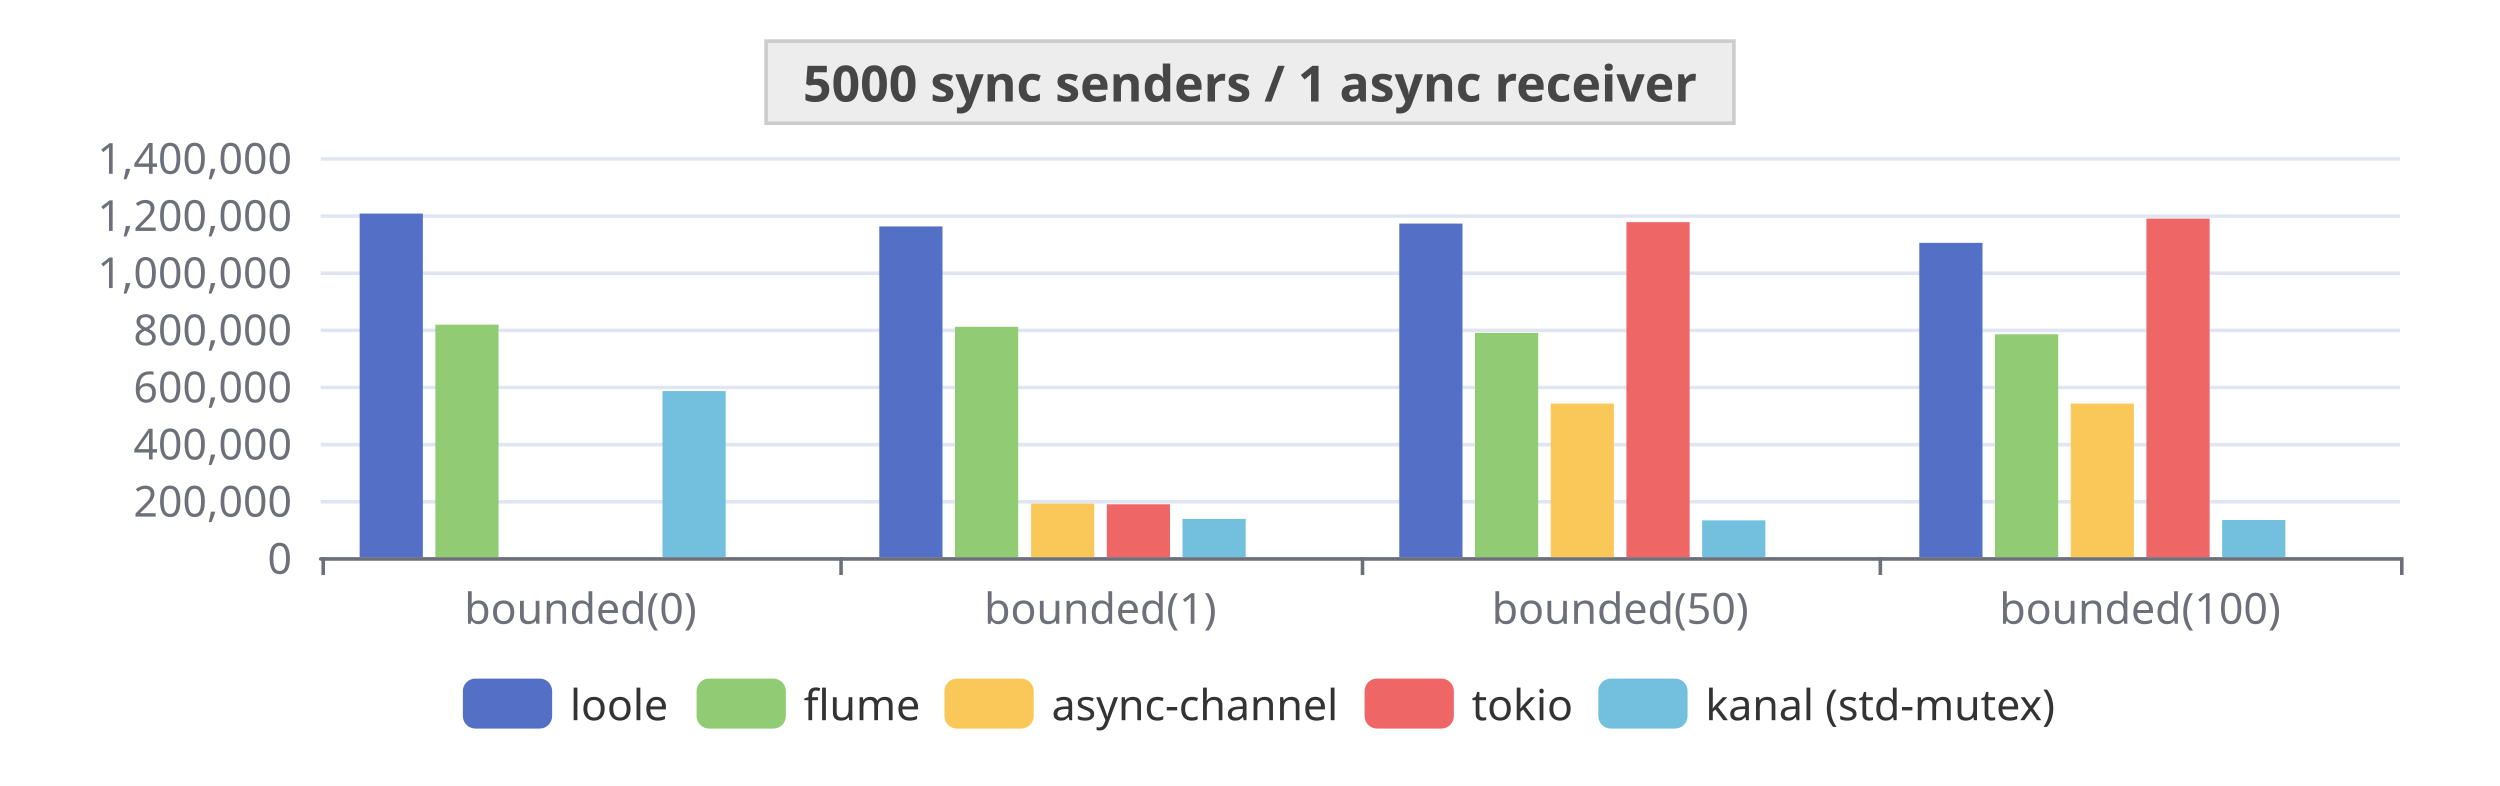
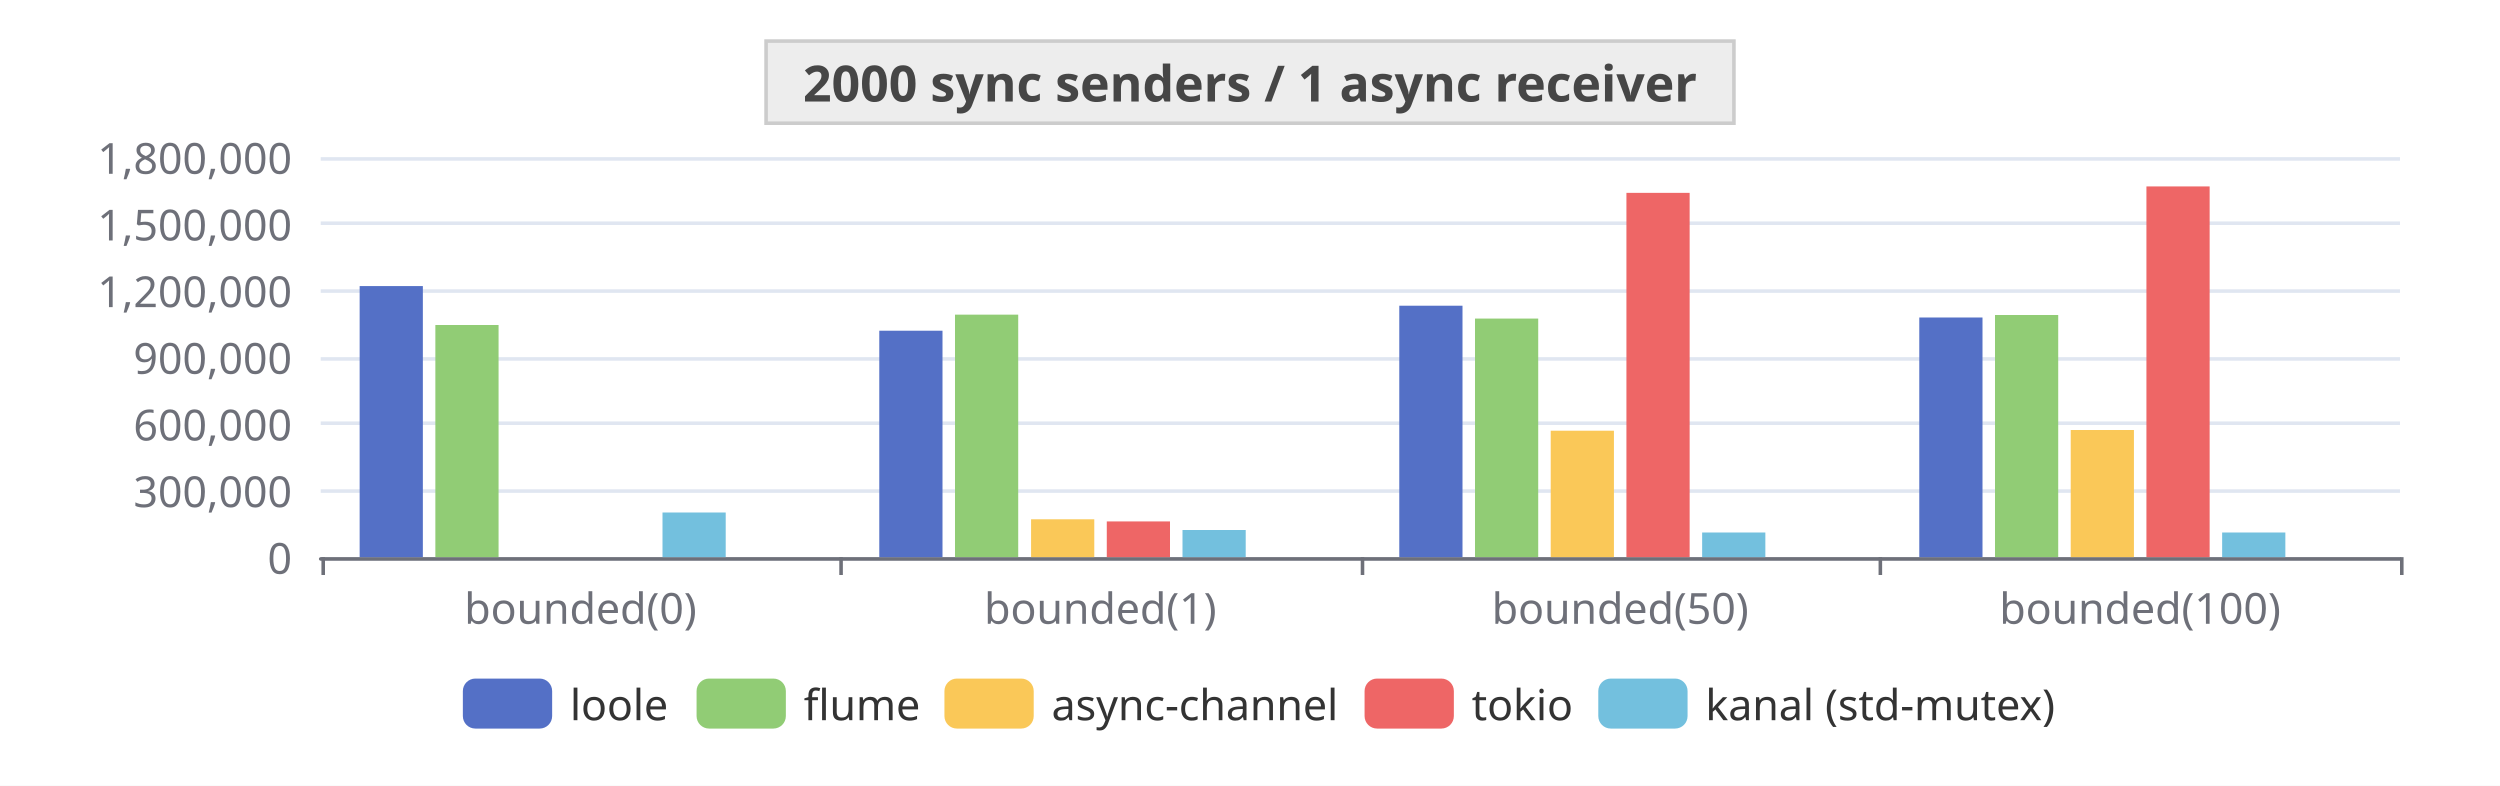
<svg xmlns="http://www.w3.org/2000/svg" width="700" height="220" version="1.1" baseProfile="full" viewBox="0 0 700 220">
-   <rect width="700" height="220" x="0" y="0" id="0" fill="white" />
-   <path d="M89.8 156.5L672 156.5" fill="none" stroke="#E0E6F1" />
-   <path d="M89.8 140.5L672 140.5" fill="none" stroke="#E0E6F1" />
-   <path d="M89.8 124.5L672 124.5" fill="none" stroke="#E0E6F1" />
-   <path d="M89.8 108.5L672 108.5" fill="none" stroke="#E0E6F1" />
-   <path d="M89.8 92.5L672 92.5" fill="none" stroke="#E0E6F1" />
-   <path d="M89.8 76.5L672 76.5" fill="none" stroke="#E0E6F1" />
-   <path d="M89.8 60.5L672 60.5" fill="none" stroke="#E0E6F1" />
-   <path d="M89.8 44.5L672 44.5" fill="none" stroke="#E0E6F1" />
-   <path d="M89.8 156.5L672 156.5" fill="none" stroke="#6E7079" stroke-linecap="round" />
-   <path d="M90.5 156L90.5 161" fill="none" stroke="#6E7079" />
-   <path d="M235.5 156L235.5 161" fill="none" stroke="#6E7079" />
-   <path d="M381.5 156L381.5 161" fill="none" stroke="#6E7079" />
-   <path d="M526.5 156L526.5 161" fill="none" stroke="#6E7079" />
-   <path d="M672.5 156L672.5 161" fill="none" stroke="#6E7079" />
+   <rect width="700" height="220" x="0" y="0" fill="white" />
+   <path d="M89.8 156.5L672 156.5" fill="none" pointer-events="visible" stroke="#E0E6F1" class="zr3-cls-24" />
+   <path d="M89.8 137.5L672 137.5" fill="none" pointer-events="visible" stroke="#E0E6F1" class="zr3-cls-24" />
+   <path d="M89.8 118.5L672 118.5" fill="none" pointer-events="visible" stroke="#E0E6F1" class="zr3-cls-24" />
+   <path d="M89.8 100.5L672 100.5" fill="none" pointer-events="visible" stroke="#E0E6F1" class="zr3-cls-24" />
+   <path d="M89.8 81.5L672 81.5" fill="none" pointer-events="visible" stroke="#E0E6F1" class="zr3-cls-24" />
+   <path d="M89.8 62.5L672 62.5" fill="none" pointer-events="visible" stroke="#E0E6F1" class="zr3-cls-24" />
+   <path d="M89.8 44.5L672 44.5" fill="none" pointer-events="visible" stroke="#E0E6F1" class="zr3-cls-24" />
+   <path d="M89.8 156.5L672 156.5" fill="none" pointer-events="visible" stroke="#6E7079" stroke-linecap="round" class="zr3-cls-24" />
+   <path d="M90.5 156L90.5 161" fill="none" pointer-events="visible" stroke="#6E7079" class="zr3-cls-24" />
+   <path d="M235.5 156L235.5 161" fill="none" pointer-events="visible" stroke="#6E7079" class="zr3-cls-24" />
+   <path d="M381.5 156L381.5 161" fill="none" pointer-events="visible" stroke="#6E7079" class="zr3-cls-24" />
+   <path d="M526.5 156L526.5 161" fill="none" pointer-events="visible" stroke="#6E7079" class="zr3-cls-24" />
+   <path d="M672.5 156L672.5 161" fill="none" pointer-events="visible" stroke="#6E7079" class="zr3-cls-24" />
  <text dominant-baseline="central" text-anchor="end" style="font-size:12px;font-family:sans-serif;" transform="translate(81.76 156)" fill="#6E7079">0</text>
-   <text dominant-baseline="central" text-anchor="end" style="font-size:12px;font-family:sans-serif;" transform="translate(81.76 140)" fill="#6E7079">200,000</text>
-   <text dominant-baseline="central" text-anchor="end" style="font-size:12px;font-family:sans-serif;" transform="translate(81.76 124)" fill="#6E7079">400,000</text>
-   <text dominant-baseline="central" text-anchor="end" style="font-size:12px;font-family:sans-serif;" transform="translate(81.76 108)" fill="#6E7079">600,000</text>
-   <text dominant-baseline="central" text-anchor="end" style="font-size:12px;font-family:sans-serif;" transform="translate(81.76 92)" fill="#6E7079">800,000</text>
-   <text dominant-baseline="central" text-anchor="end" style="font-size:12px;font-family:sans-serif;" transform="translate(81.76 76)" fill="#6E7079">1,000,000</text>
-   <text dominant-baseline="central" text-anchor="end" style="font-size:12px;font-family:sans-serif;" transform="translate(81.76 60)" fill="#6E7079">1,200,000</text>
-   <text dominant-baseline="central" text-anchor="end" style="font-size:12px;font-family:sans-serif;" transform="translate(81.76 44)" fill="#6E7079">1,400,000</text>
+   <text dominant-baseline="central" text-anchor="end" style="font-size:12px;font-family:sans-serif;" transform="translate(81.76 137.3333)" fill="#6E7079">300,000</text>
+   <text dominant-baseline="central" text-anchor="end" style="font-size:12px;font-family:sans-serif;" transform="translate(81.76 118.6667)" fill="#6E7079">600,000</text>
+   <text dominant-baseline="central" text-anchor="end" style="font-size:12px;font-family:sans-serif;" transform="translate(81.76 100)" fill="#6E7079">900,000</text>
+   <text dominant-baseline="central" text-anchor="end" style="font-size:12px;font-family:sans-serif;" transform="translate(81.76 81.3333)" fill="#6E7079">1,200,000</text>
+   <text dominant-baseline="central" text-anchor="end" style="font-size:12px;font-family:sans-serif;" transform="translate(81.76 62.6667)" fill="#6E7079">1,500,000</text>
+   <text dominant-baseline="central" text-anchor="end" style="font-size:12px;font-family:sans-serif;" transform="translate(81.76 44)" fill="#6E7079">1,800,000</text>
  <text dominant-baseline="central" text-anchor="middle" style="font-size:12px;font-family:sans-serif;" y="6" transform="translate(162.54 164)" fill="#6E7079">bounded(0)</text>
  <text dominant-baseline="central" text-anchor="middle" style="font-size:12px;font-family:sans-serif;" y="6" transform="translate(308.1 164)" fill="#6E7079">bounded(1)</text>
  <text dominant-baseline="central" text-anchor="middle" style="font-size:12px;font-family:sans-serif;" y="6" transform="translate(453.66 164)" fill="#6E7079">bounded(50)</text>
  <text dominant-baseline="central" text-anchor="middle" style="font-size:12px;font-family:sans-serif;" y="6" transform="translate(599.22 164)" fill="#6E7079">bounded(100)</text>
-   <path d="M100.7 156l17.7 0l0 -96.2l-17.7 0Z" fill="#5470c6" />
-   <path d="M246.2 156l17.7 0l0 -92.6l-17.7 0Z" fill="#5470c6" />
-   <path d="M391.8 156l17.7 0l0 -93.4l-17.7 0Z" fill="#5470c6" />
-   <path d="M537.4 156l17.7 0l0 -88l-17.7 0Z" fill="#5470c6" />
-   <path d="M121.9 156l17.7 0l0 -65.1l-17.7 0Z" fill="#91cc75" />
-   <path d="M267.4 156l17.7 0l0 -64.5l-17.7 0Z" fill="#91cc75" />
-   <path d="M413 156l17.7 0l0 -62.8l-17.7 0Z" fill="#91cc75" />
-   <path d="M558.6 156l17.7 0l0 -62.4l-17.7 0Z" fill="#91cc75" />
-   <path d="M143.1 156l17.7 0l0 0l-17.7 0Z" fill="#fac858" />
-   <path d="M288.7 156l17.7 0l0 -15l-17.7 0Z" fill="#fac858" />
-   <path d="M434.2 156l17.7 0l0 -43l-17.7 0Z" fill="#fac858" />
-   <path d="M579.8 156l17.7 0l0 -43l-17.7 0Z" fill="#fac858" />
-   <path d="M164.3 156l17.7 0l0 0l-17.7 0Z" fill="#ee6666" />
-   <path d="M309.9 156l17.7 0l0 -14.8l-17.7 0Z" fill="#ee6666" />
-   <path d="M455.4 156l17.7 0l0 -93.8l-17.7 0Z" fill="#ee6666" />
-   <path d="M601 156l17.7 0l0 -94.8l-17.7 0Z" fill="#ee6666" />
-   <path d="M185.5 156l17.7 0l0 -46.5l-17.7 0Z" fill="#73c0de" />
-   <path d="M331.1 156l17.7 0l0 -10.7l-17.7 0Z" fill="#73c0de" />
-   <path d="M476.6 156l17.7 0l0 -10.3l-17.7 0Z" fill="#73c0de" />
-   <path d="M622.2 156l17.7 0l0 -10.4l-17.7 0Z" fill="#73c0de" />
-   <path d="M206.7 156l17.7 0l0 0l-17.7 0Z" fill="#3ba272" />
-   <path d="M352.3 156l17.7 0l0 0l-17.7 0Z" fill="#3ba272" />
-   <path d="M497.8 156l17.7 0l0 0l-17.7 0Z" fill="#3ba272" />
-   <path d="M643.4 156l17.7 0l0 0l-17.7 0Z" fill="#3ba272" />
-   <path d="M-5 -5l450.8 0l0 24l-450.8 0Z" transform="translate(129.6 190)" fill="rgb(0,0,0)" fill-opacity="0" stroke="#ccc" stroke-width="0" />
-   <path d="M3.5 0L21.5 0A3.5 3.5 0 0 1 25 3.5L25 10.5A3.5 3.5 0 0 1 21.5 14L3.5 14A3.5 3.5 0 0 1 0 10.5L0 3.5A3.5 3.5 0 0 1 3.5 0" transform="translate(129.6 190)" fill="#5470c6" />
+   <path d="M100.7 156l17.7 0l0 -75.9l-17.7 0Z" fill="#5470c6" ecmeta_series_index="0" ecmeta_data_index="0" ecmeta_ssr_type="chart" class="zr3-cls-25" />
+   <path d="M246.2 156l17.7 0l0 -63.4l-17.7 0Z" fill="#5470c6" ecmeta_series_index="0" ecmeta_data_index="1" ecmeta_ssr_type="chart" class="zr3-cls-25" />
+   <path d="M391.8 156l17.7 0l0 -70.4l-17.7 0Z" fill="#5470c6" ecmeta_series_index="0" ecmeta_data_index="2" ecmeta_ssr_type="chart" class="zr3-cls-25" />
+   <path d="M537.4 156l17.7 0l0 -67.1l-17.7 0Z" fill="#5470c6" ecmeta_series_index="0" ecmeta_data_index="3" ecmeta_ssr_type="chart" class="zr3-cls-25" />
+   <path d="M121.9 156l17.7 0l0 -65l-17.7 0Z" fill="#91cc75" ecmeta_series_index="1" ecmeta_data_index="0" ecmeta_ssr_type="chart" class="zr3-cls-26" />
+   <path d="M267.4 156l17.7 0l0 -67.9l-17.7 0Z" fill="#91cc75" ecmeta_series_index="1" ecmeta_data_index="1" ecmeta_ssr_type="chart" class="zr3-cls-26" />
+   <path d="M413 156l17.7 0l0 -66.8l-17.7 0Z" fill="#91cc75" ecmeta_series_index="1" ecmeta_data_index="2" ecmeta_ssr_type="chart" class="zr3-cls-26" />
+   <path d="M558.6 156l17.7 0l0 -67.8l-17.7 0Z" fill="#91cc75" ecmeta_series_index="1" ecmeta_data_index="3" ecmeta_ssr_type="chart" class="zr3-cls-26" />
+   <path d="M143.1 156l17.7 0l0 0l-17.7 0Z" fill="#fac858" ecmeta_series_index="2" ecmeta_data_index="0" ecmeta_ssr_type="chart" class="zr3-cls-27" />
+   <path d="M288.7 156l17.7 0l0 -10.6l-17.7 0Z" fill="#fac858" ecmeta_series_index="2" ecmeta_data_index="1" ecmeta_ssr_type="chart" class="zr3-cls-27" />
+   <path d="M434.2 156l17.7 0l0 -35.4l-17.7 0Z" fill="#fac858" ecmeta_series_index="2" ecmeta_data_index="2" ecmeta_ssr_type="chart" class="zr3-cls-27" />
+   <path d="M579.8 156l17.7 0l0 -35.6l-17.7 0Z" fill="#fac858" ecmeta_series_index="2" ecmeta_data_index="3" ecmeta_ssr_type="chart" class="zr3-cls-27" />
+   <path d="M164.3 156l17.7 0l0 0l-17.7 0Z" fill="#ee6666" ecmeta_series_index="3" ecmeta_data_index="0" ecmeta_ssr_type="chart" class="zr3-cls-28" />
+   <path d="M309.9 156l17.7 0l0 -10l-17.7 0Z" fill="#ee6666" ecmeta_series_index="3" ecmeta_data_index="1" ecmeta_ssr_type="chart" class="zr3-cls-28" />
+   <path d="M455.4 156l17.7 0l0 -102l-17.7 0Z" fill="#ee6666" ecmeta_series_index="3" ecmeta_data_index="2" ecmeta_ssr_type="chart" class="zr3-cls-28" />
+   <path d="M601 156l17.7 0l0 -103.8l-17.7 0Z" fill="#ee6666" ecmeta_series_index="3" ecmeta_data_index="3" ecmeta_ssr_type="chart" class="zr3-cls-28" />
+   <path d="M185.5 156l17.7 0l0 -12.5l-17.7 0Z" fill="#73c0de" ecmeta_series_index="4" ecmeta_data_index="0" ecmeta_ssr_type="chart" class="zr3-cls-29" />
+   <path d="M331.1 156l17.7 0l0 -7.6l-17.7 0Z" fill="#73c0de" ecmeta_series_index="4" ecmeta_data_index="1" ecmeta_ssr_type="chart" class="zr3-cls-29" />
+   <path d="M476.6 156l17.7 0l0 -6.9l-17.7 0Z" fill="#73c0de" ecmeta_series_index="4" ecmeta_data_index="2" ecmeta_ssr_type="chart" class="zr3-cls-29" />
+   <path d="M622.2 156l17.7 0l0 -6.9l-17.7 0Z" fill="#73c0de" ecmeta_series_index="4" ecmeta_data_index="3" ecmeta_ssr_type="chart" class="zr3-cls-29" />
+   <path d="M206.7 156l17.7 0l0 0l-17.7 0Z" fill="#3ba272" ecmeta_series_index="5" ecmeta_data_index="0" ecmeta_ssr_type="chart" class="zr3-cls-30" />
+   <path d="M352.3 156l17.7 0l0 0l-17.7 0Z" fill="#3ba272" ecmeta_series_index="5" ecmeta_data_index="1" ecmeta_ssr_type="chart" class="zr3-cls-30" />
+   <path d="M497.8 156l17.7 0l0 0l-17.7 0Z" fill="#3ba272" ecmeta_series_index="5" ecmeta_data_index="2" ecmeta_ssr_type="chart" class="zr3-cls-30" />
+   <path d="M643.4 156l17.7 0l0 0l-17.7 0Z" fill="#3ba272" ecmeta_series_index="5" ecmeta_data_index="3" ecmeta_ssr_type="chart" class="zr3-cls-30" />
+   <path d="M-5 -5l450.8 0l0 24l-450.8 0Z" transform="translate(129.6 190)" fill="rgb(0,0,0)" fill-opacity="0" stroke="#ccc" stroke-width="0" class="zr3-cls-24" />
+   <path d="M3.5 0L21.5 0A3.5 3.5 0 0 1 25 3.5L25 10.5A3.5 3.5 0 0 1 21.5 14L3.5 14A3.5 3.5 0 0 1 0 10.5L0 3.5A3.5 3.5 0 0 1 3.5 0" transform="translate(129.6 190)" fill="#5470c6" ecmeta_series_index="0" ecmeta_data_index="0" ecmeta_ssr_type="legend" ecmeta_silent="true" class="zr3-cls-24" />
  <text dominant-baseline="central" text-anchor="start" style="font-size:12px;font-family:sans-serif;" x="30" y="7" transform="translate(129.6 190)" fill="#333">loole</text>
-   <path d="M3.5 0L21.5 0A3.5 3.5 0 0 1 25 3.5L25 10.5A3.5 3.5 0 0 1 21.5 14L3.5 14A3.5 3.5 0 0 1 0 10.5L0 3.5A3.5 3.5 0 0 1 3.5 0" transform="translate(195.04 190)" fill="#91cc75" />
+   <path d="M0 0l55.4 0l0 14l-55.4 0Z" transform="translate(129.6 190)" fill="none" pointer-events="visible" ecmeta_series_index="0" ecmeta_data_index="0" ecmeta_ssr_type="legend" class="zr3-cls-31" />
+   <path d="M3.5 0L21.5 0A3.5 3.5 0 0 1 25 3.5L25 10.5A3.5 3.5 0 0 1 21.5 14L3.5 14A3.5 3.5 0 0 1 0 10.5L0 3.5A3.5 3.5 0 0 1 3.5 0" transform="translate(195.04 190)" fill="#91cc75" ecmeta_series_index="1" ecmeta_data_index="1" ecmeta_ssr_type="legend" ecmeta_silent="true" class="zr3-cls-24" />
  <text dominant-baseline="central" text-anchor="start" style="font-size:12px;font-family:sans-serif;" x="30" y="7" transform="translate(195.04 190)" fill="#333">flume</text>
-   <path d="M3.5 0L21.5 0A3.5 3.5 0 0 1 25 3.5L25 10.5A3.5 3.5 0 0 1 21.5 14L3.5 14A3.5 3.5 0 0 1 0 10.5L0 3.5A3.5 3.5 0 0 1 3.5 0" transform="translate(264.44 190)" fill="#fac858" />
+   <path d="M0 0l59.4 0l0 14l-59.4 0Z" transform="translate(195.04 190)" fill="none" pointer-events="visible" ecmeta_series_index="1" ecmeta_data_index="1" ecmeta_ssr_type="legend" class="zr3-cls-31" />
+   <path d="M3.5 0L21.5 0A3.5 3.5 0 0 1 25 3.5L25 10.5A3.5 3.5 0 0 1 21.5 14L3.5 14A3.5 3.5 0 0 1 0 10.5L0 3.5A3.5 3.5 0 0 1 3.5 0" transform="translate(264.44 190)" fill="#fac858" ecmeta_series_index="2" ecmeta_data_index="2" ecmeta_ssr_type="legend" ecmeta_silent="true" class="zr3-cls-24" />
  <text dominant-baseline="central" text-anchor="start" style="font-size:12px;font-family:sans-serif;" x="30" y="7" transform="translate(264.44 190)" fill="#333">async-channel</text>
-   <path d="M3.5 0L21.5 0A3.5 3.5 0 0 1 25 3.5L25 10.5A3.5 3.5 0 0 1 21.5 14L3.5 14A3.5 3.5 0 0 1 0 10.5L0 3.5A3.5 3.5 0 0 1 3.5 0" transform="translate(382.08 190)" fill="#ee6666" />
+   <path d="M0 0l107.6 0l0 14l-107.6 0Z" transform="translate(264.44 190)" fill="none" pointer-events="visible" ecmeta_series_index="2" ecmeta_data_index="2" ecmeta_ssr_type="legend" class="zr3-cls-31" />
+   <path d="M3.5 0L21.5 0A3.5 3.5 0 0 1 25 3.5L25 10.5A3.5 3.5 0 0 1 21.5 14L3.5 14A3.5 3.5 0 0 1 0 10.5L0 3.5A3.5 3.5 0 0 1 3.5 0" transform="translate(382.08 190)" fill="#ee6666" ecmeta_series_index="3" ecmeta_data_index="3" ecmeta_ssr_type="legend" ecmeta_silent="true" class="zr3-cls-24" />
  <text dominant-baseline="central" text-anchor="start" style="font-size:12px;font-family:sans-serif;" x="30" y="7" transform="translate(382.08 190)" fill="#333">tokio</text>
-   <path d="M3.5 0L21.5 0A3.5 3.5 0 0 1 25 3.5L25 10.5A3.5 3.5 0 0 1 21.5 14L3.5 14A3.5 3.5 0 0 1 0 10.5L0 3.5A3.5 3.5 0 0 1 3.5 0" transform="translate(447.52 190)" fill="#73c0de" />
+   <path d="M0 0l55.4 0l0 14l-55.4 0Z" transform="translate(382.08 190)" fill="none" pointer-events="visible" ecmeta_series_index="3" ecmeta_data_index="3" ecmeta_ssr_type="legend" class="zr3-cls-31" />
+   <path d="M3.5 0L21.5 0A3.5 3.5 0 0 1 25 3.5L25 10.5A3.5 3.5 0 0 1 21.5 14L3.5 14A3.5 3.5 0 0 1 0 10.5L0 3.5A3.5 3.5 0 0 1 3.5 0" transform="translate(447.52 190)" fill="#73c0de" ecmeta_series_index="4" ecmeta_data_index="4" ecmeta_ssr_type="legend" ecmeta_silent="true" class="zr3-cls-24" />
  <text dominant-baseline="central" text-anchor="start" style="font-size:12px;font-family:sans-serif;" xml:space="preserve" x="30" y="7" transform="translate(447.52 190)" fill="#333">kanal (std-mutex)</text>
-   <path d="M-135.5 -4.5l271 0l0 23l-271 0Z" transform="translate(350 16)" fill="#ddd8" stroke="#ccc" />
-   <text dominant-baseline="central" text-anchor="middle" style="font-size:14px;font-family:sans-serif;font-weight:bold;" xml:space="preserve" y="7" transform="translate(350 16)" fill="#464646">5000 sync senders / 1 async receiver</text>
+   <path d="M0 0l122.9 0l0 14l-122.9 0Z" transform="translate(447.52 190)" fill="none" pointer-events="visible" ecmeta_series_index="4" ecmeta_data_index="4" ecmeta_ssr_type="legend" class="zr3-cls-31" />
+   <path d="M-135.5 -4.5l271 0l0 23l-271 0Z" transform="translate(350 16)" fill="#ddd8" stroke="#ccc" class="zr3-cls-24" />
+   <text dominant-baseline="central" text-anchor="middle" style="font-size:14px;font-family:sans-serif;font-weight:bold;" xml:space="preserve" y="7" transform="translate(350 16)" fill="#464646">2000 sync senders / 1 async receiver</text>
+   <style>
+ .zr3-cls-24:hover {
+ pointer-events:none;
+ }
+ .zr3-cls-25:hover {
+ cursor:pointer;
+ fill:rgba(92,123,217,1);
+ }
+ .zr3-cls-26:hover {
+ cursor:pointer;
+ fill:rgba(159,224,128,1);
+ }
+ .zr3-cls-27:hover {
+ cursor:pointer;
+ fill:rgba(255,220,96,1);
+ }
+ .zr3-cls-28:hover {
+ cursor:pointer;
+ fill:rgba(255,112,112,1);
+ }
+ .zr3-cls-29:hover {
+ cursor:pointer;
+ fill:rgba(126,211,244,1);
+ }
+ .zr3-cls-30:hover {
+ cursor:pointer;
+ fill:rgba(64,178,125,1);
+ }
+ .zr3-cls-31:hover {
+ cursor:pointer;
+ fill:rgba(0,0,0,0);
+ }
+ 
+ 
+ 
+ </style>
</svg>
